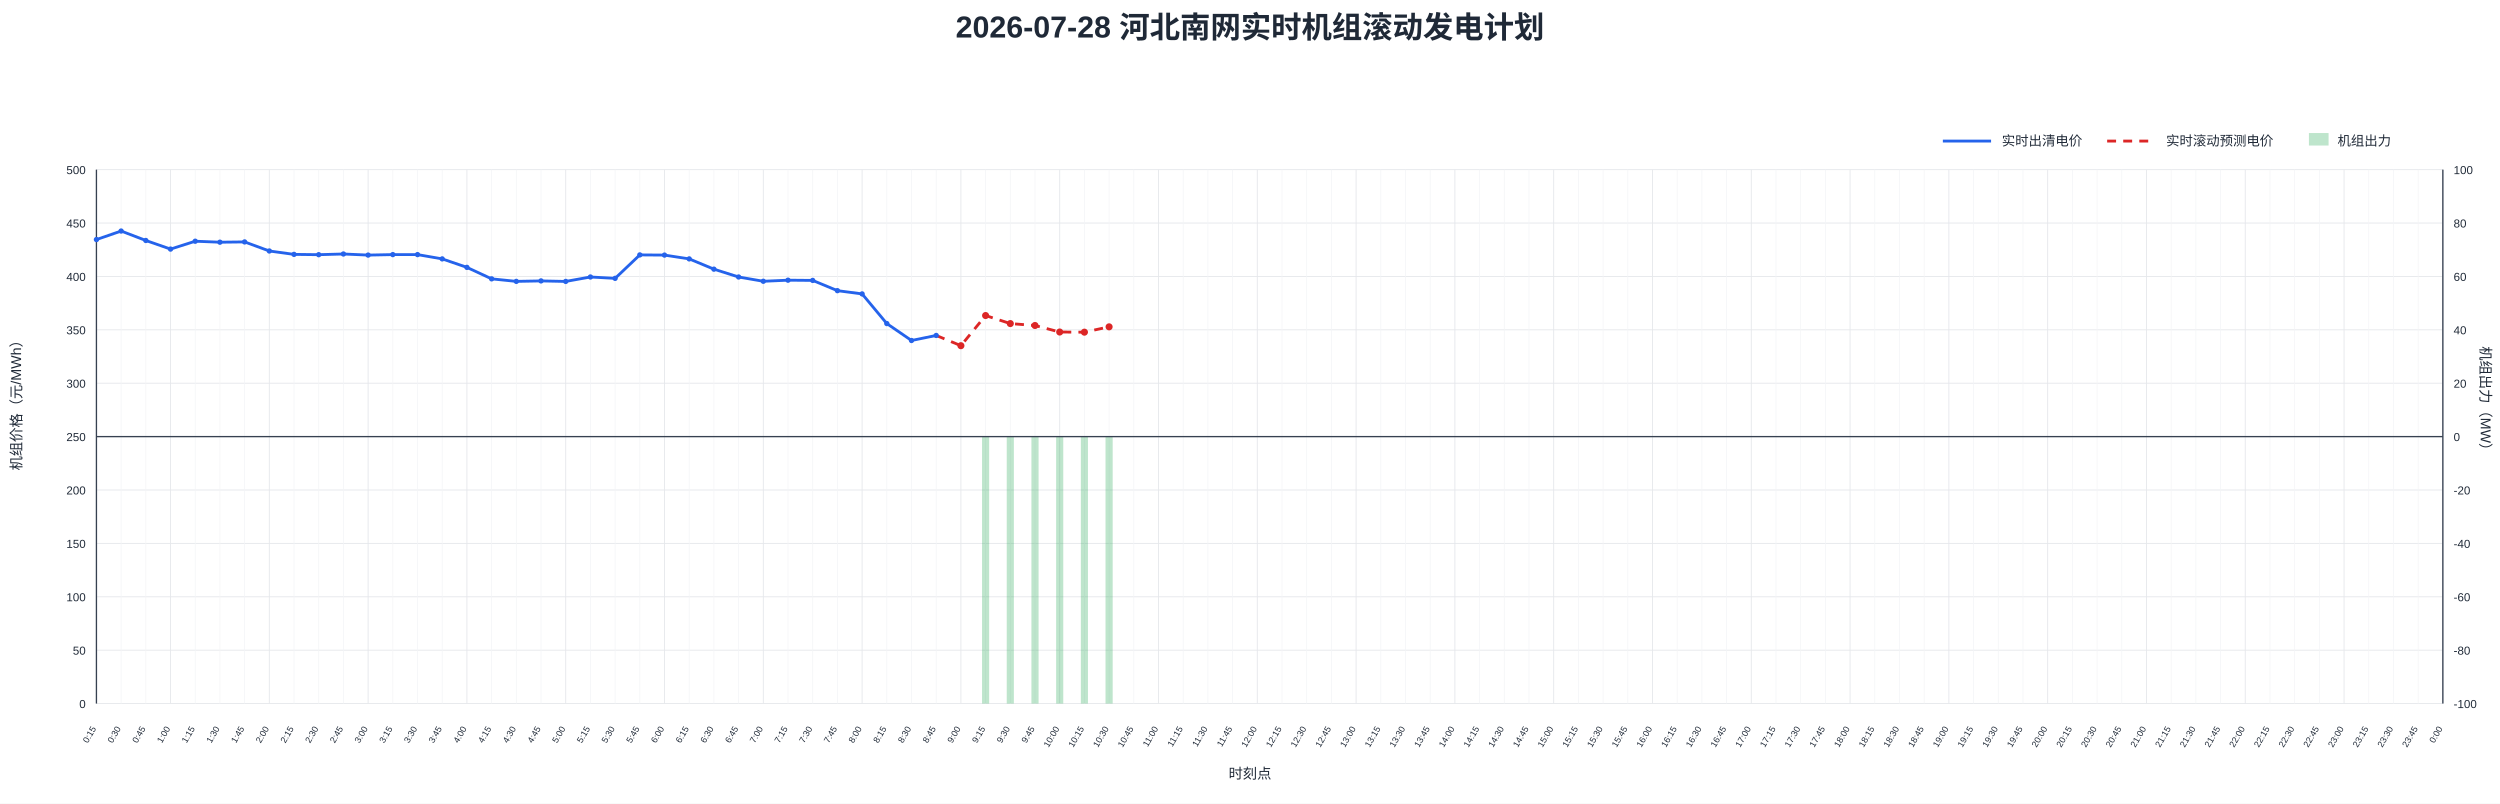
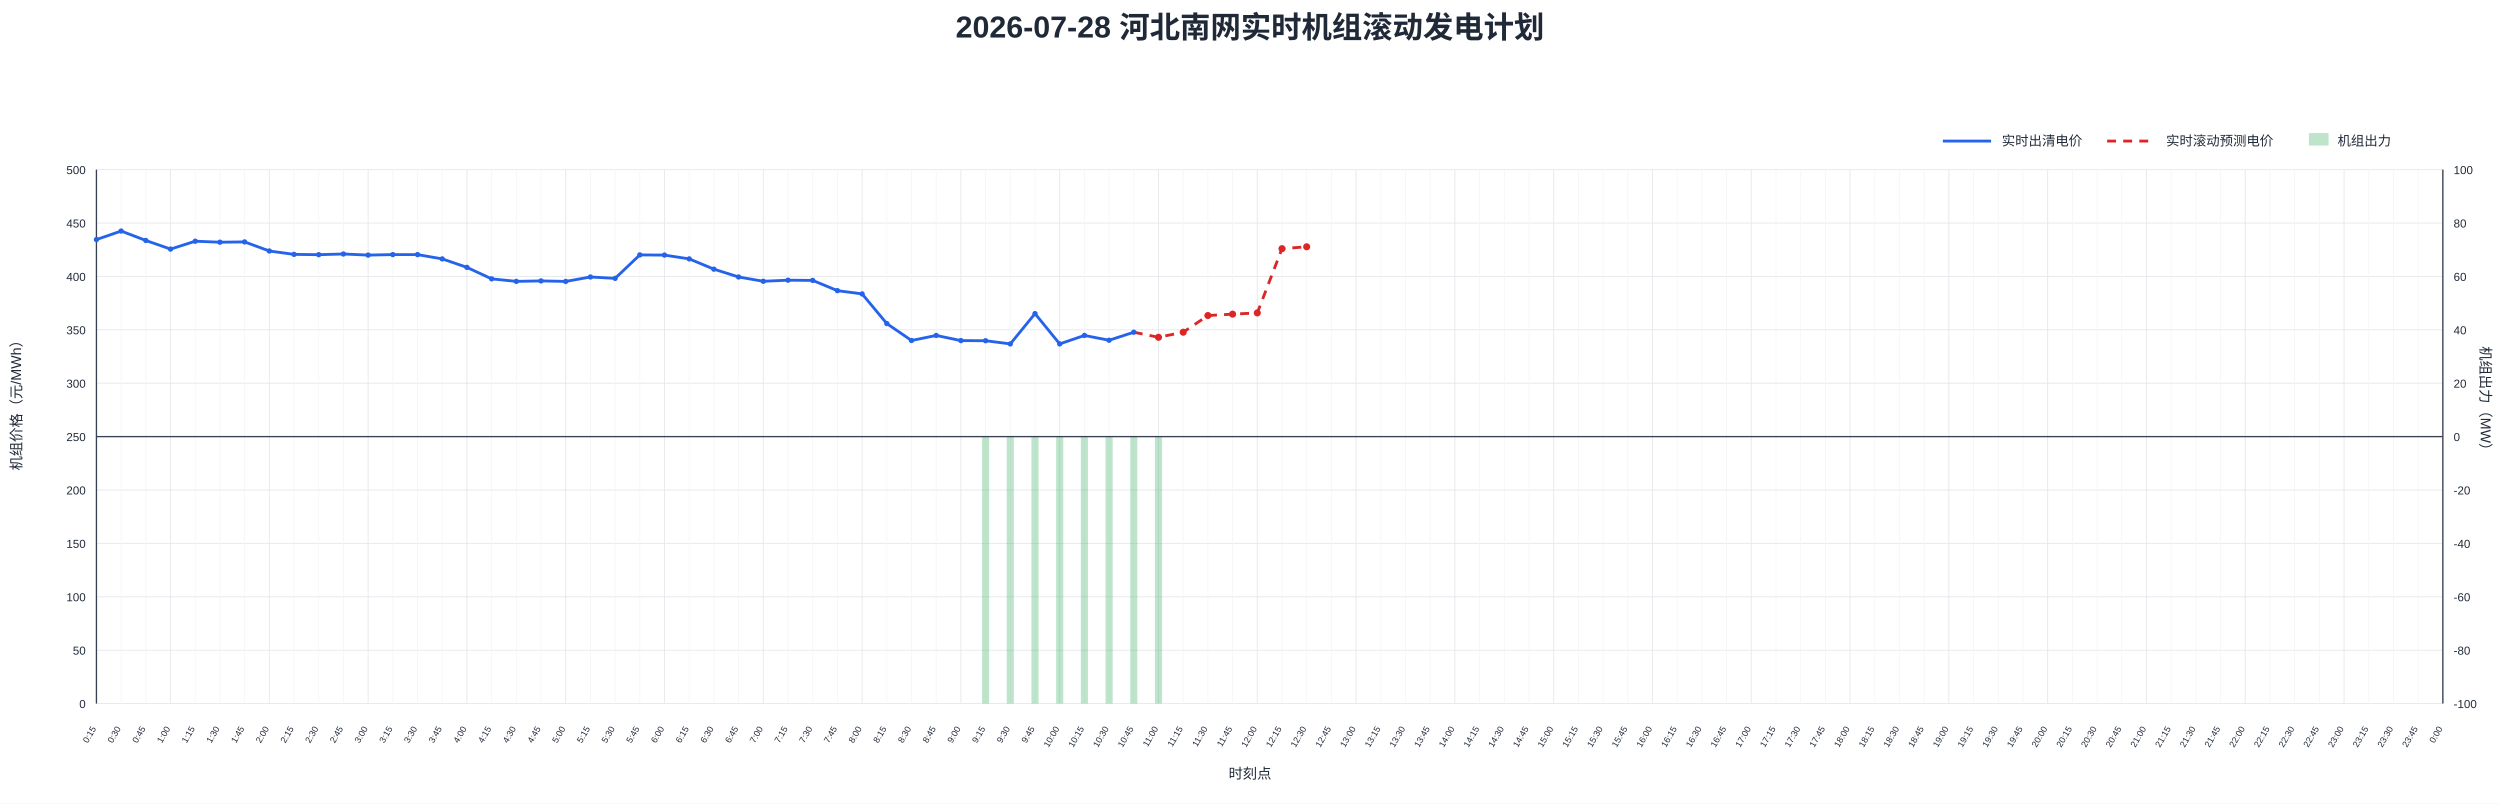
<svg xmlns="http://www.w3.org/2000/svg" width="2800" height="900" viewBox="0 0 2800 900" data-plot-left="108" data-plot-right="2736" data-plot-top="190" data-plot-bottom="788">
  <style>
text{font-family:'Microsoft YaHei','SimHei',Arial,sans-serif;fill:#1f2937}
.axis{stroke:#374151;stroke-width:1.5}
.grid{stroke:#e5e7eb;stroke-width:1}
.minor{stroke:#f3f4f6;stroke-width:0.8}
.actual{fill:none;stroke:#2563eb;stroke-width:3.2}
.forecast{fill:none;stroke:#dc2626;stroke-width:3.2;stroke-dasharray:10 8}
.bar{fill:#16a34a;fill-opacity:0.28}
.hover-zone{fill:#ffffff;fill-opacity:0;cursor:crosshair}
.hover-line{stroke:#111827;stroke-width:1.4;stroke-dasharray:6 5;opacity:0}
.tooltip{opacity:0;pointer-events:none}
.tooltip-bg{fill:#111827;fill-opacity:.72;stroke:#ffffff;stroke-width:1.2}
.tooltip text{fill:#ffffff;font-size:15px}
</style>
  <rect width="100%" height="100%" fill="#ffffff" />
  <text x="1400.0" y="42" text-anchor="middle" font-size="34" font-weight="700">2026-07-28 河北南网实时机组滚动发电计划</text>
  <text x="2748" y="793.00" text-anchor="start" font-size="13" fill="#166534">-100</text>
  <text x="2748" y="733.20" text-anchor="start" font-size="13" fill="#166534">-80</text>
  <text x="2748" y="673.40" text-anchor="start" font-size="13" fill="#166534">-60</text>
  <text x="2748" y="613.60" text-anchor="start" font-size="13" fill="#166534">-40</text>
  <text x="2748" y="553.80" text-anchor="start" font-size="13" fill="#166534">-20</text>
  <text x="2748" y="494.00" text-anchor="start" font-size="13" fill="#166534">0</text>
  <text x="2748" y="434.20" text-anchor="start" font-size="13" fill="#166534">20</text>
  <text x="2748" y="374.40" text-anchor="start" font-size="13" fill="#166534">40</text>
  <text x="2748" y="314.60" text-anchor="start" font-size="13" fill="#166534">60</text>
  <text x="2748" y="254.80" text-anchor="start" font-size="13" fill="#166534">80</text>
  <text x="2748" y="195.00" text-anchor="start" font-size="13" fill="#166534">100</text>
  <line class="grid" x1="108" y1="788.00" x2="2736" y2="788.00" />
  <text x="96" y="793.00" text-anchor="end" font-size="13">0</text>
  <line class="grid" x1="108" y1="728.20" x2="2736" y2="728.20" />
  <text x="96" y="733.20" text-anchor="end" font-size="13">50</text>
  <line class="grid" x1="108" y1="668.40" x2="2736" y2="668.40" />
  <text x="96" y="673.40" text-anchor="end" font-size="13">100</text>
  <line class="grid" x1="108" y1="608.60" x2="2736" y2="608.60" />
  <text x="96" y="613.60" text-anchor="end" font-size="13">150</text>
  <line class="grid" x1="108" y1="548.80" x2="2736" y2="548.80" />
  <text x="96" y="553.80" text-anchor="end" font-size="13">200</text>
  <line class="grid" x1="108" y1="489.00" x2="2736" y2="489.00" />
  <text x="96" y="494.00" text-anchor="end" font-size="13">250</text>
  <line class="grid" x1="108" y1="429.20" x2="2736" y2="429.20" />
  <text x="96" y="434.20" text-anchor="end" font-size="13">300</text>
  <line class="grid" x1="108" y1="369.40" x2="2736" y2="369.40" />
  <text x="96" y="374.40" text-anchor="end" font-size="13">350</text>
  <line class="grid" x1="108" y1="309.60" x2="2736" y2="309.60" />
  <text x="96" y="314.60" text-anchor="end" font-size="13">400</text>
  <line class="grid" x1="108" y1="249.80" x2="2736" y2="249.80" />
  <text x="96" y="254.80" text-anchor="end" font-size="13">450</text>
  <line class="grid" x1="108" y1="190.00" x2="2736" y2="190.00" />
  <text x="96" y="195.00" text-anchor="end" font-size="13">500</text>
  <line class="grid minor" x1="108.00" y1="190" x2="108.00" y2="788" />
  <text x="108.00" y="816" text-anchor="end" font-size="10" transform="rotate(-60 108.00 816)">0:15</text>
  <line class="grid minor" x1="135.66" y1="190" x2="135.66" y2="788" />
  <text x="135.66" y="816" text-anchor="end" font-size="10" transform="rotate(-60 135.66 816)">0:30</text>
  <line class="grid minor" x1="163.33" y1="190" x2="163.33" y2="788" />
  <text x="163.33" y="816" text-anchor="end" font-size="10" transform="rotate(-60 163.33 816)">0:45</text>
  <line class="grid" x1="190.99" y1="190" x2="190.99" y2="788" />
  <text x="190.99" y="816" text-anchor="end" font-size="10" transform="rotate(-60 190.99 816)">1:00</text>
  <line class="grid minor" x1="218.65" y1="190" x2="218.65" y2="788" />
  <text x="218.65" y="816" text-anchor="end" font-size="10" transform="rotate(-60 218.65 816)">1:15</text>
  <line class="grid minor" x1="246.32" y1="190" x2="246.32" y2="788" />
  <text x="246.32" y="816" text-anchor="end" font-size="10" transform="rotate(-60 246.32 816)">1:30</text>
  <line class="grid minor" x1="273.98" y1="190" x2="273.98" y2="788" />
  <text x="273.98" y="816" text-anchor="end" font-size="10" transform="rotate(-60 273.98 816)">1:45</text>
  <line class="grid" x1="301.64" y1="190" x2="301.64" y2="788" />
  <text x="301.64" y="816" text-anchor="end" font-size="10" transform="rotate(-60 301.64 816)">2:00</text>
  <line class="grid minor" x1="329.31" y1="190" x2="329.31" y2="788" />
  <text x="329.31" y="816" text-anchor="end" font-size="10" transform="rotate(-60 329.31 816)">2:15</text>
  <line class="grid minor" x1="356.97" y1="190" x2="356.97" y2="788" />
  <text x="356.97" y="816" text-anchor="end" font-size="10" transform="rotate(-60 356.97 816)">2:30</text>
  <line class="grid minor" x1="384.63" y1="190" x2="384.63" y2="788" />
  <text x="384.63" y="816" text-anchor="end" font-size="10" transform="rotate(-60 384.63 816)">2:45</text>
  <line class="grid" x1="412.29" y1="190" x2="412.29" y2="788" />
  <text x="412.29" y="816" text-anchor="end" font-size="10" transform="rotate(-60 412.29 816)">3:00</text>
  <line class="grid minor" x1="439.96" y1="190" x2="439.96" y2="788" />
  <text x="439.96" y="816" text-anchor="end" font-size="10" transform="rotate(-60 439.96 816)">3:15</text>
  <line class="grid minor" x1="467.62" y1="190" x2="467.62" y2="788" />
  <text x="467.62" y="816" text-anchor="end" font-size="10" transform="rotate(-60 467.62 816)">3:30</text>
  <line class="grid minor" x1="495.28" y1="190" x2="495.28" y2="788" />
  <text x="495.28" y="816" text-anchor="end" font-size="10" transform="rotate(-60 495.28 816)">3:45</text>
  <line class="grid" x1="522.95" y1="190" x2="522.95" y2="788" />
  <text x="522.95" y="816" text-anchor="end" font-size="10" transform="rotate(-60 522.95 816)">4:00</text>
  <line class="grid minor" x1="550.61" y1="190" x2="550.61" y2="788" />
  <text x="550.61" y="816" text-anchor="end" font-size="10" transform="rotate(-60 550.61 816)">4:15</text>
  <line class="grid minor" x1="578.27" y1="190" x2="578.27" y2="788" />
  <text x="578.27" y="816" text-anchor="end" font-size="10" transform="rotate(-60 578.27 816)">4:30</text>
  <line class="grid minor" x1="605.94" y1="190" x2="605.94" y2="788" />
  <text x="605.94" y="816" text-anchor="end" font-size="10" transform="rotate(-60 605.94 816)">4:45</text>
  <line class="grid" x1="633.60" y1="190" x2="633.60" y2="788" />
  <text x="633.60" y="816" text-anchor="end" font-size="10" transform="rotate(-60 633.60 816)">5:00</text>
  <line class="grid minor" x1="661.26" y1="190" x2="661.26" y2="788" />
  <text x="661.26" y="816" text-anchor="end" font-size="10" transform="rotate(-60 661.26 816)">5:15</text>
  <line class="grid minor" x1="688.93" y1="190" x2="688.93" y2="788" />
  <text x="688.93" y="816" text-anchor="end" font-size="10" transform="rotate(-60 688.93 816)">5:30</text>
  <line class="grid minor" x1="716.59" y1="190" x2="716.59" y2="788" />
  <text x="716.59" y="816" text-anchor="end" font-size="10" transform="rotate(-60 716.59 816)">5:45</text>
  <line class="grid" x1="744.25" y1="190" x2="744.25" y2="788" />
  <text x="744.25" y="816" text-anchor="end" font-size="10" transform="rotate(-60 744.25 816)">6:00</text>
  <line class="grid minor" x1="771.92" y1="190" x2="771.92" y2="788" />
  <text x="771.92" y="816" text-anchor="end" font-size="10" transform="rotate(-60 771.92 816)">6:15</text>
  <line class="grid minor" x1="799.58" y1="190" x2="799.58" y2="788" />
  <text x="799.58" y="816" text-anchor="end" font-size="10" transform="rotate(-60 799.58 816)">6:30</text>
  <line class="grid minor" x1="827.24" y1="190" x2="827.24" y2="788" />
  <text x="827.24" y="816" text-anchor="end" font-size="10" transform="rotate(-60 827.24 816)">6:45</text>
  <line class="grid" x1="854.91" y1="190" x2="854.91" y2="788" />
  <text x="854.91" y="816" text-anchor="end" font-size="10" transform="rotate(-60 854.91 816)">7:00</text>
  <line class="grid minor" x1="882.57" y1="190" x2="882.57" y2="788" />
  <text x="882.57" y="816" text-anchor="end" font-size="10" transform="rotate(-60 882.57 816)">7:15</text>
  <line class="grid minor" x1="910.23" y1="190" x2="910.23" y2="788" />
  <text x="910.23" y="816" text-anchor="end" font-size="10" transform="rotate(-60 910.23 816)">7:30</text>
  <line class="grid minor" x1="937.89" y1="190" x2="937.89" y2="788" />
  <text x="937.89" y="816" text-anchor="end" font-size="10" transform="rotate(-60 937.89 816)">7:45</text>
  <line class="grid" x1="965.56" y1="190" x2="965.56" y2="788" />
  <text x="965.56" y="816" text-anchor="end" font-size="10" transform="rotate(-60 965.56 816)">8:00</text>
  <line class="grid minor" x1="993.22" y1="190" x2="993.22" y2="788" />
  <text x="993.22" y="816" text-anchor="end" font-size="10" transform="rotate(-60 993.22 816)">8:15</text>
  <line class="grid minor" x1="1020.88" y1="190" x2="1020.88" y2="788" />
  <text x="1020.88" y="816" text-anchor="end" font-size="10" transform="rotate(-60 1020.88 816)">8:30</text>
  <line class="grid minor" x1="1048.55" y1="190" x2="1048.55" y2="788" />
  <text x="1048.55" y="816" text-anchor="end" font-size="10" transform="rotate(-60 1048.55 816)">8:45</text>
  <line class="grid" x1="1076.21" y1="190" x2="1076.21" y2="788" />
  <text x="1076.21" y="816" text-anchor="end" font-size="10" transform="rotate(-60 1076.21 816)">9:00</text>
  <line class="grid minor" x1="1103.87" y1="190" x2="1103.87" y2="788" />
  <text x="1103.87" y="816" text-anchor="end" font-size="10" transform="rotate(-60 1103.87 816)">9:15</text>
  <line class="grid minor" x1="1131.54" y1="190" x2="1131.54" y2="788" />
  <text x="1131.54" y="816" text-anchor="end" font-size="10" transform="rotate(-60 1131.54 816)">9:30</text>
  <line class="grid minor" x1="1159.20" y1="190" x2="1159.20" y2="788" />
  <text x="1159.20" y="816" text-anchor="end" font-size="10" transform="rotate(-60 1159.20 816)">9:45</text>
  <line class="grid" x1="1186.86" y1="190" x2="1186.86" y2="788" />
  <text x="1186.86" y="816" text-anchor="end" font-size="10" transform="rotate(-60 1186.86 816)">10:00</text>
  <line class="grid minor" x1="1214.53" y1="190" x2="1214.53" y2="788" />
  <text x="1214.53" y="816" text-anchor="end" font-size="10" transform="rotate(-60 1214.53 816)">10:15</text>
  <line class="grid minor" x1="1242.19" y1="190" x2="1242.19" y2="788" />
  <text x="1242.19" y="816" text-anchor="end" font-size="10" transform="rotate(-60 1242.19 816)">10:30</text>
  <line class="grid minor" x1="1269.85" y1="190" x2="1269.85" y2="788" />
  <text x="1269.85" y="816" text-anchor="end" font-size="10" transform="rotate(-60 1269.85 816)">10:45</text>
  <line class="grid" x1="1297.52" y1="190" x2="1297.52" y2="788" />
  <text x="1297.52" y="816" text-anchor="end" font-size="10" transform="rotate(-60 1297.52 816)">11:00</text>
  <line class="grid minor" x1="1325.18" y1="190" x2="1325.18" y2="788" />
  <text x="1325.18" y="816" text-anchor="end" font-size="10" transform="rotate(-60 1325.18 816)">11:15</text>
  <line class="grid minor" x1="1352.84" y1="190" x2="1352.84" y2="788" />
  <text x="1352.84" y="816" text-anchor="end" font-size="10" transform="rotate(-60 1352.84 816)">11:30</text>
  <line class="grid minor" x1="1380.51" y1="190" x2="1380.51" y2="788" />
  <text x="1380.51" y="816" text-anchor="end" font-size="10" transform="rotate(-60 1380.51 816)">11:45</text>
  <line class="grid" x1="1408.17" y1="190" x2="1408.17" y2="788" />
  <text x="1408.17" y="816" text-anchor="end" font-size="10" transform="rotate(-60 1408.17 816)">12:00</text>
  <line class="grid minor" x1="1435.83" y1="190" x2="1435.83" y2="788" />
  <text x="1435.83" y="816" text-anchor="end" font-size="10" transform="rotate(-60 1435.83 816)">12:15</text>
  <line class="grid minor" x1="1463.49" y1="190" x2="1463.49" y2="788" />
  <text x="1463.49" y="816" text-anchor="end" font-size="10" transform="rotate(-60 1463.49 816)">12:30</text>
  <line class="grid minor" x1="1491.16" y1="190" x2="1491.16" y2="788" />
  <text x="1491.16" y="816" text-anchor="end" font-size="10" transform="rotate(-60 1491.16 816)">12:45</text>
  <line class="grid" x1="1518.82" y1="190" x2="1518.82" y2="788" />
  <text x="1518.82" y="816" text-anchor="end" font-size="10" transform="rotate(-60 1518.82 816)">13:00</text>
  <line class="grid minor" x1="1546.48" y1="190" x2="1546.48" y2="788" />
  <text x="1546.48" y="816" text-anchor="end" font-size="10" transform="rotate(-60 1546.48 816)">13:15</text>
  <line class="grid minor" x1="1574.15" y1="190" x2="1574.15" y2="788" />
  <text x="1574.15" y="816" text-anchor="end" font-size="10" transform="rotate(-60 1574.15 816)">13:30</text>
  <line class="grid minor" x1="1601.81" y1="190" x2="1601.81" y2="788" />
  <text x="1601.81" y="816" text-anchor="end" font-size="10" transform="rotate(-60 1601.81 816)">13:45</text>
  <line class="grid" x1="1629.47" y1="190" x2="1629.47" y2="788" />
  <text x="1629.47" y="816" text-anchor="end" font-size="10" transform="rotate(-60 1629.47 816)">14:00</text>
  <line class="grid minor" x1="1657.14" y1="190" x2="1657.14" y2="788" />
  <text x="1657.14" y="816" text-anchor="end" font-size="10" transform="rotate(-60 1657.14 816)">14:15</text>
  <line class="grid minor" x1="1684.80" y1="190" x2="1684.80" y2="788" />
  <text x="1684.80" y="816" text-anchor="end" font-size="10" transform="rotate(-60 1684.80 816)">14:30</text>
  <line class="grid minor" x1="1712.46" y1="190" x2="1712.46" y2="788" />
  <text x="1712.46" y="816" text-anchor="end" font-size="10" transform="rotate(-60 1712.46 816)">14:45</text>
  <line class="grid" x1="1740.13" y1="190" x2="1740.13" y2="788" />
  <text x="1740.13" y="816" text-anchor="end" font-size="10" transform="rotate(-60 1740.13 816)">15:00</text>
  <line class="grid minor" x1="1767.79" y1="190" x2="1767.79" y2="788" />
  <text x="1767.79" y="816" text-anchor="end" font-size="10" transform="rotate(-60 1767.79 816)">15:15</text>
  <line class="grid minor" x1="1795.45" y1="190" x2="1795.45" y2="788" />
  <text x="1795.45" y="816" text-anchor="end" font-size="10" transform="rotate(-60 1795.45 816)">15:30</text>
  <line class="grid minor" x1="1823.12" y1="190" x2="1823.12" y2="788" />
  <text x="1823.12" y="816" text-anchor="end" font-size="10" transform="rotate(-60 1823.12 816)">15:45</text>
  <line class="grid" x1="1850.78" y1="190" x2="1850.78" y2="788" />
  <text x="1850.78" y="816" text-anchor="end" font-size="10" transform="rotate(-60 1850.78 816)">16:00</text>
  <line class="grid minor" x1="1878.44" y1="190" x2="1878.44" y2="788" />
  <text x="1878.44" y="816" text-anchor="end" font-size="10" transform="rotate(-60 1878.44 816)">16:15</text>
  <line class="grid minor" x1="1906.11" y1="190" x2="1906.11" y2="788" />
  <text x="1906.11" y="816" text-anchor="end" font-size="10" transform="rotate(-60 1906.11 816)">16:30</text>
  <line class="grid minor" x1="1933.77" y1="190" x2="1933.77" y2="788" />
  <text x="1933.77" y="816" text-anchor="end" font-size="10" transform="rotate(-60 1933.77 816)">16:45</text>
  <line class="grid" x1="1961.43" y1="190" x2="1961.43" y2="788" />
  <text x="1961.43" y="816" text-anchor="end" font-size="10" transform="rotate(-60 1961.43 816)">17:00</text>
  <line class="grid minor" x1="1989.09" y1="190" x2="1989.09" y2="788" />
  <text x="1989.09" y="816" text-anchor="end" font-size="10" transform="rotate(-60 1989.09 816)">17:15</text>
  <line class="grid minor" x1="2016.76" y1="190" x2="2016.76" y2="788" />
  <text x="2016.76" y="816" text-anchor="end" font-size="10" transform="rotate(-60 2016.76 816)">17:30</text>
  <line class="grid minor" x1="2044.42" y1="190" x2="2044.42" y2="788" />
  <text x="2044.42" y="816" text-anchor="end" font-size="10" transform="rotate(-60 2044.42 816)">17:45</text>
  <line class="grid" x1="2072.08" y1="190" x2="2072.08" y2="788" />
  <text x="2072.08" y="816" text-anchor="end" font-size="10" transform="rotate(-60 2072.08 816)">18:00</text>
  <line class="grid minor" x1="2099.75" y1="190" x2="2099.75" y2="788" />
  <text x="2099.75" y="816" text-anchor="end" font-size="10" transform="rotate(-60 2099.75 816)">18:15</text>
  <line class="grid minor" x1="2127.41" y1="190" x2="2127.41" y2="788" />
  <text x="2127.41" y="816" text-anchor="end" font-size="10" transform="rotate(-60 2127.41 816)">18:30</text>
  <line class="grid minor" x1="2155.07" y1="190" x2="2155.07" y2="788" />
  <text x="2155.07" y="816" text-anchor="end" font-size="10" transform="rotate(-60 2155.07 816)">18:45</text>
  <line class="grid" x1="2182.74" y1="190" x2="2182.74" y2="788" />
  <text x="2182.74" y="816" text-anchor="end" font-size="10" transform="rotate(-60 2182.74 816)">19:00</text>
  <line class="grid minor" x1="2210.40" y1="190" x2="2210.40" y2="788" />
  <text x="2210.40" y="816" text-anchor="end" font-size="10" transform="rotate(-60 2210.40 816)">19:15</text>
  <line class="grid minor" x1="2238.06" y1="190" x2="2238.06" y2="788" />
  <text x="2238.06" y="816" text-anchor="end" font-size="10" transform="rotate(-60 2238.06 816)">19:30</text>
  <line class="grid minor" x1="2265.73" y1="190" x2="2265.73" y2="788" />
  <text x="2265.73" y="816" text-anchor="end" font-size="10" transform="rotate(-60 2265.73 816)">19:45</text>
  <line class="grid" x1="2293.39" y1="190" x2="2293.39" y2="788" />
  <text x="2293.39" y="816" text-anchor="end" font-size="10" transform="rotate(-60 2293.39 816)">20:00</text>
  <line class="grid minor" x1="2321.05" y1="190" x2="2321.05" y2="788" />
  <text x="2321.05" y="816" text-anchor="end" font-size="10" transform="rotate(-60 2321.05 816)">20:15</text>
  <line class="grid minor" x1="2348.72" y1="190" x2="2348.72" y2="788" />
  <text x="2348.72" y="816" text-anchor="end" font-size="10" transform="rotate(-60 2348.72 816)">20:30</text>
  <line class="grid minor" x1="2376.38" y1="190" x2="2376.38" y2="788" />
  <text x="2376.38" y="816" text-anchor="end" font-size="10" transform="rotate(-60 2376.38 816)">20:45</text>
  <line class="grid" x1="2404.04" y1="190" x2="2404.04" y2="788" />
  <text x="2404.04" y="816" text-anchor="end" font-size="10" transform="rotate(-60 2404.04 816)">21:00</text>
  <line class="grid minor" x1="2431.71" y1="190" x2="2431.71" y2="788" />
  <text x="2431.71" y="816" text-anchor="end" font-size="10" transform="rotate(-60 2431.71 816)">21:15</text>
  <line class="grid minor" x1="2459.37" y1="190" x2="2459.37" y2="788" />
  <text x="2459.37" y="816" text-anchor="end" font-size="10" transform="rotate(-60 2459.37 816)">21:30</text>
  <line class="grid minor" x1="2487.03" y1="190" x2="2487.03" y2="788" />
  <text x="2487.03" y="816" text-anchor="end" font-size="10" transform="rotate(-60 2487.03 816)">21:45</text>
  <line class="grid" x1="2514.69" y1="190" x2="2514.69" y2="788" />
  <text x="2514.69" y="816" text-anchor="end" font-size="10" transform="rotate(-60 2514.69 816)">22:00</text>
  <line class="grid minor" x1="2542.36" y1="190" x2="2542.36" y2="788" />
  <text x="2542.36" y="816" text-anchor="end" font-size="10" transform="rotate(-60 2542.36 816)">22:15</text>
  <line class="grid minor" x1="2570.02" y1="190" x2="2570.02" y2="788" />
  <text x="2570.02" y="816" text-anchor="end" font-size="10" transform="rotate(-60 2570.02 816)">22:30</text>
  <line class="grid minor" x1="2597.68" y1="190" x2="2597.68" y2="788" />
  <text x="2597.68" y="816" text-anchor="end" font-size="10" transform="rotate(-60 2597.68 816)">22:45</text>
  <line class="grid" x1="2625.35" y1="190" x2="2625.35" y2="788" />
  <text x="2625.35" y="816" text-anchor="end" font-size="10" transform="rotate(-60 2625.35 816)">23:00</text>
  <line class="grid minor" x1="2653.01" y1="190" x2="2653.01" y2="788" />
  <text x="2653.01" y="816" text-anchor="end" font-size="10" transform="rotate(-60 2653.01 816)">23:15</text>
  <line class="grid minor" x1="2680.67" y1="190" x2="2680.67" y2="788" />
  <text x="2680.67" y="816" text-anchor="end" font-size="10" transform="rotate(-60 2680.67 816)">23:30</text>
  <line class="grid minor" x1="2708.34" y1="190" x2="2708.34" y2="788" />
  <text x="2708.34" y="816" text-anchor="end" font-size="10" transform="rotate(-60 2708.34 816)">23:45</text>
  <line class="grid" x1="2736.00" y1="190" x2="2736.00" y2="788" />
  <text x="2736.00" y="816" text-anchor="end" font-size="10" transform="rotate(-60 2736.00 816)">0:00</text>
  <rect class="bar" x="104.00" y="489.00" width="8" height="0.00" />
  <rect class="bar" x="131.66" y="489.00" width="8" height="0.00" />
  <rect class="bar" x="159.33" y="489.00" width="8" height="0.00" />
  <rect class="bar" x="186.99" y="489.00" width="8" height="0.00" />
  <rect class="bar" x="214.65" y="489.00" width="8" height="0.00" />
  <rect class="bar" x="242.32" y="489.00" width="8" height="0.00" />
  <rect class="bar" x="269.98" y="489.00" width="8" height="0.00" />
  <rect class="bar" x="297.64" y="489.00" width="8" height="0.00" />
  <rect class="bar" x="325.31" y="489.00" width="8" height="0.00" />
  <rect class="bar" x="352.97" y="489.00" width="8" height="0.00" />
  <rect class="bar" x="380.63" y="489.00" width="8" height="0.00" />
  <rect class="bar" x="408.29" y="489.00" width="8" height="0.00" />
  <rect class="bar" x="435.96" y="489.00" width="8" height="0.00" />
  <rect class="bar" x="463.62" y="489.00" width="8" height="0.00" />
  <rect class="bar" x="491.28" y="489.00" width="8" height="0.00" />
  <rect class="bar" x="518.95" y="489.00" width="8" height="0.00" />
  <rect class="bar" x="546.61" y="489.00" width="8" height="0.00" />
  <rect class="bar" x="574.27" y="489.00" width="8" height="0.00" />
  <rect class="bar" x="601.94" y="489.00" width="8" height="0.00" />
  <rect class="bar" x="629.60" y="489.00" width="8" height="0.00" />
  <rect class="bar" x="657.26" y="489.00" width="8" height="0.00" />
  <rect class="bar" x="684.93" y="489.00" width="8" height="0.00" />
  <rect class="bar" x="712.59" y="489.00" width="8" height="0.00" />
  <rect class="bar" x="740.25" y="489.00" width="8" height="0.00" />
  <rect class="bar" x="767.92" y="489.00" width="8" height="0.00" />
  <rect class="bar" x="795.58" y="489.00" width="8" height="0.00" />
  <rect class="bar" x="823.24" y="489.00" width="8" height="0.00" />
  <rect class="bar" x="850.91" y="489.00" width="8" height="0.00" />
  <rect class="bar" x="878.57" y="489.00" width="8" height="0.00" />
  <rect class="bar" x="906.23" y="489.00" width="8" height="0.00" />
  <rect class="bar" x="933.89" y="489.00" width="8" height="0.00" />
  <rect class="bar" x="961.56" y="489.00" width="8" height="0.00" />
  <rect class="bar" x="989.22" y="489.00" width="8" height="0.00" />
  <rect class="bar" x="1016.88" y="489.00" width="8" height="0.00" />
  <rect class="bar" x="1044.55" y="489.00" width="8" height="0.00" />
  <rect class="bar" x="1072.21" y="489.00" width="8" height="0.00" />
  <rect class="bar" x="1099.87" y="489.00" width="8" height="299.00" />
  <rect class="bar" x="1127.54" y="489.00" width="8" height="299.00" />
  <rect class="bar" x="1155.20" y="489.00" width="8" height="299.00" />
  <rect class="bar" x="1182.86" y="489.00" width="8" height="299.00" />
  <rect class="bar" x="1210.53" y="489.00" width="8" height="299.00" />
  <rect class="bar" x="1238.19" y="489.00" width="8" height="299.00" />
+   <rect class="bar" x="1265.85" y="489.00" width="8" height="299.00" />
+   <rect class="bar" x="1293.52" y="489.00" width="8" height="299.00" />
+   <rect class="bar" x="1321.18" y="489.00" width="8" height="0.00" />
+   <rect class="bar" x="1348.84" y="489.00" width="8" height="0.00" />
+   <rect class="bar" x="1376.51" y="489.00" width="8" height="0.00" />
+   <rect class="bar" x="1404.17" y="489.00" width="8" height="0.00" />
+   <rect class="bar" x="1431.83" y="489.00" width="8" height="0.00" />
+   <rect class="bar" x="1459.49" y="489.00" width="8" height="0.00" />
  <line class="axis" x1="108" y1="489.00" x2="2736" y2="489.00" />
  <line class="axis" x1="108" y1="190" x2="108" y2="788" />
  <line class="axis" x1="2736" y1="190" x2="2736" y2="788" />
  <text x="1400.0" y="872" text-anchor="middle" font-size="16">时刻点</text>
  <text x="24" y="450.0" text-anchor="middle" font-size="16" transform="rotate(-90 24 450.0)">机组价格（元/MWh）</text>
  <text x="2778" y="450.0" text-anchor="middle" font-size="16" fill="#166534" transform="rotate(90 2778 450.0)">机组出力（MW）</text>
-   <polyline class="actual" points="108.00,268.31 135.66,258.76 163.33,269.34 190.99,278.98 218.65,270.17 246.32,271.27 273.98,270.95 301.64,281.11 329.31,284.91 356.97,285.25 384.63,284.47 412.29,285.70 439.96,285.15 467.62,285.15 495.28,289.96 522.95,299.46 550.61,312.31 578.27,315.15 605.94,314.62 633.60,315.20 661.26,310.23 688.93,311.76 716.59,285.49 744.25,285.70 771.92,289.96 799.58,301.47 827.24,310.23 854.91,315.02 882.57,313.81 910.23,314.06 937.89,325.54 965.56,329.17 993.22,362.40 1020.88,381.36 1048.55,375.70" />
-   <polyline class="forecast" points="1048.55,375.70 1076.21,387.17 1103.87,353.40 1131.54,362.40 1159.20,364.56 1186.86,371.86 1214.53,372.03 1242.19,366.06" />
+   <polyline class="actual" points="108.00,268.31 135.66,258.76 163.33,269.34 190.99,278.98 218.65,270.17 246.32,271.27 273.98,270.95 301.64,281.11 329.31,284.91 356.97,285.25 384.63,284.47 412.29,285.70 439.96,285.15 467.62,285.15 495.28,289.96 522.95,299.46 550.61,312.31 578.27,315.15 605.94,314.62 633.60,315.20 661.26,310.23 688.93,311.76 716.59,285.49 744.25,285.70 771.92,289.96 799.58,301.47 827.24,310.23 854.91,315.02 882.57,313.81 910.23,314.06 937.89,325.54 965.56,329.17 993.22,362.40 1020.88,381.36 1048.55,375.70 1076.21,381.47 1103.87,381.61 1131.54,385.19 1159.20,351.26 1186.86,385.19 1214.53,375.70 1242.19,381.08 1269.85,372.08" />
+   <polyline class="forecast" points="1269.85,372.08 1297.52,377.77 1325.18,372.08 1352.84,353.40 1380.51,351.85 1408.17,350.47 1435.83,278.49 1463.49,276.39" />
  <circle cx="108.00" cy="268.31" r="3" fill="#2563eb" />
  <circle cx="135.66" cy="258.76" r="3" fill="#2563eb" />
  <circle cx="163.33" cy="269.34" r="3" fill="#2563eb" />
  <circle cx="190.99" cy="278.98" r="3" fill="#2563eb" />
  <circle cx="218.65" cy="270.17" r="3" fill="#2563eb" />
  <circle cx="246.32" cy="271.27" r="3" fill="#2563eb" />
  <circle cx="273.98" cy="270.95" r="3" fill="#2563eb" />
  <circle cx="301.64" cy="281.11" r="3" fill="#2563eb" />
  <circle cx="329.31" cy="284.91" r="3" fill="#2563eb" />
  <circle cx="356.97" cy="285.25" r="3" fill="#2563eb" />
  <circle cx="384.63" cy="284.47" r="3" fill="#2563eb" />
  <circle cx="412.29" cy="285.70" r="3" fill="#2563eb" />
  <circle cx="439.96" cy="285.15" r="3" fill="#2563eb" />
  <circle cx="467.62" cy="285.15" r="3" fill="#2563eb" />
  <circle cx="495.28" cy="289.96" r="3" fill="#2563eb" />
  <circle cx="522.95" cy="299.46" r="3" fill="#2563eb" />
  <circle cx="550.61" cy="312.31" r="3" fill="#2563eb" />
  <circle cx="578.27" cy="315.15" r="3" fill="#2563eb" />
  <circle cx="605.94" cy="314.62" r="3" fill="#2563eb" />
  <circle cx="633.60" cy="315.20" r="3" fill="#2563eb" />
  <circle cx="661.26" cy="310.23" r="3" fill="#2563eb" />
  <circle cx="688.93" cy="311.76" r="3" fill="#2563eb" />
  <circle cx="716.59" cy="285.49" r="3" fill="#2563eb" />
  <circle cx="744.25" cy="285.70" r="3" fill="#2563eb" />
  <circle cx="771.92" cy="289.96" r="3" fill="#2563eb" />
  <circle cx="799.58" cy="301.47" r="3" fill="#2563eb" />
  <circle cx="827.24" cy="310.23" r="3" fill="#2563eb" />
  <circle cx="854.91" cy="315.02" r="3" fill="#2563eb" />
  <circle cx="882.57" cy="313.81" r="3" fill="#2563eb" />
  <circle cx="910.23" cy="314.06" r="3" fill="#2563eb" />
  <circle cx="937.89" cy="325.54" r="3" fill="#2563eb" />
  <circle cx="965.56" cy="329.17" r="3" fill="#2563eb" />
  <circle cx="993.22" cy="362.40" r="3" fill="#2563eb" />
  <circle cx="1020.88" cy="381.36" r="3" fill="#2563eb" />
  <circle cx="1048.55" cy="375.70" r="3" fill="#2563eb" />
-   <circle cx="1076.21" cy="387.17" r="4" fill="#dc2626" />
-   <circle cx="1103.87" cy="353.40" r="4" fill="#dc2626" />
-   <circle cx="1131.54" cy="362.40" r="4" fill="#dc2626" />
-   <circle cx="1159.20" cy="364.56" r="4" fill="#dc2626" />
-   <circle cx="1186.86" cy="371.86" r="4" fill="#dc2626" />
-   <circle cx="1214.53" cy="372.03" r="4" fill="#dc2626" />
-   <circle cx="1242.19" cy="366.06" r="4" fill="#dc2626" />
+   <circle cx="1076.21" cy="381.47" r="3" fill="#2563eb" />
+   <circle cx="1103.87" cy="381.61" r="3" fill="#2563eb" />
+   <circle cx="1131.54" cy="385.19" r="3" fill="#2563eb" />
+   <circle cx="1159.20" cy="351.26" r="3" fill="#2563eb" />
+   <circle cx="1186.86" cy="385.19" r="3" fill="#2563eb" />
+   <circle cx="1214.53" cy="375.70" r="3" fill="#2563eb" />
+   <circle cx="1242.19" cy="381.08" r="3" fill="#2563eb" />
+   <circle cx="1269.85" cy="372.08" r="3" fill="#2563eb" />
+   <circle cx="1297.52" cy="377.77" r="4" fill="#dc2626" />
+   <circle cx="1325.18" cy="372.08" r="4" fill="#dc2626" />
+   <circle cx="1352.84" cy="353.40" r="4" fill="#dc2626" />
+   <circle cx="1380.51" cy="351.85" r="4" fill="#dc2626" />
+   <circle cx="1408.17" cy="350.47" r="4" fill="#dc2626" />
+   <circle cx="1435.83" cy="278.49" r="4" fill="#dc2626" />
+   <circle cx="1463.49" cy="276.39" r="4" fill="#dc2626" />
  <line x1="2176" y1="158" x2="2230" y2="158" class="actual" />
  <text x="2242" y="163" font-size="15">实时出清电价</text>
  <line x1="2360" y1="158" x2="2414" y2="158" class="forecast" />
  <text x="2426" y="163" font-size="15">实时滚动预测电价</text>
  <rect class="bar" x="2586" y="149" width="22" height="14" />
  <text x="2618" y="163" font-size="15">机组出力</text>
  <line id="hover-line" class="hover-line" x1="108" y1="190" x2="108" y2="788" />
  <g id="tooltip" class="tooltip">
    <rect class="tooltip-bg" x="0" y="0" width="220" height="122" rx="8" />
    <text id="tip-time" x="14" y="30" />
    <text id="tip-output" x="14" y="57" />
    <text id="tip-price" x="14" y="84" />
    <text id="tip-forecast" x="14" y="111" />
  </g>
  <rect class="hover-zone" x="108.00" y="190" width="13.83" height="598" data-x="108.00" data-time="0:15" data-output="0 MW" data-actual-price="434.52 元/MWh" data-forecast-price="--" data-curve-y="268.31" />
  <rect class="hover-zone" x="121.83" y="190" width="27.66" height="598" data-x="135.66" data-time="0:30" data-output="0 MW" data-actual-price="442.51 元/MWh" data-forecast-price="--" data-curve-y="258.76" />
  <rect class="hover-zone" x="149.49" y="190" width="27.66" height="598" data-x="163.33" data-time="0:45" data-output="0 MW" data-actual-price="433.66 元/MWh" data-forecast-price="--" data-curve-y="269.34" />
  <rect class="hover-zone" x="177.16" y="190" width="27.66" height="598" data-x="190.99" data-time="1:00" data-output="0 MW" data-actual-price="425.60 元/MWh" data-forecast-price="--" data-curve-y="278.98" />
  <rect class="hover-zone" x="204.82" y="190" width="27.66" height="598" data-x="218.65" data-time="1:15" data-output="0 MW" data-actual-price="432.97 元/MWh" data-forecast-price="--" data-curve-y="270.17" />
  <rect class="hover-zone" x="232.48" y="190" width="27.66" height="598" data-x="246.32" data-time="1:30" data-output="0 MW" data-actual-price="432.05 元/MWh" data-forecast-price="--" data-curve-y="271.27" />
  <rect class="hover-zone" x="260.15" y="190" width="27.66" height="598" data-x="273.98" data-time="1:45" data-output="0 MW" data-actual-price="432.32 元/MWh" data-forecast-price="--" data-curve-y="270.95" />
  <rect class="hover-zone" x="287.81" y="190" width="27.66" height="598" data-x="301.64" data-time="2:00" data-output="0 MW" data-actual-price="423.82 元/MWh" data-forecast-price="--" data-curve-y="281.11" />
  <rect class="hover-zone" x="315.47" y="190" width="27.66" height="598" data-x="329.31" data-time="2:15" data-output="0 MW" data-actual-price="420.64 元/MWh" data-forecast-price="--" data-curve-y="284.91" />
  <rect class="hover-zone" x="343.14" y="190" width="27.66" height="598" data-x="356.97" data-time="2:30" data-output="0 MW" data-actual-price="420.36 元/MWh" data-forecast-price="--" data-curve-y="285.25" />
  <rect class="hover-zone" x="370.80" y="190" width="27.66" height="598" data-x="384.63" data-time="2:45" data-output="0 MW" data-actual-price="421.01 元/MWh" data-forecast-price="--" data-curve-y="284.47" />
  <rect class="hover-zone" x="398.46" y="190" width="27.66" height="598" data-x="412.29" data-time="3:00" data-output="0 MW" data-actual-price="419.98 元/MWh" data-forecast-price="--" data-curve-y="285.70" />
  <rect class="hover-zone" x="426.13" y="190" width="27.66" height="598" data-x="439.96" data-time="3:15" data-output="0 MW" data-actual-price="420.44 元/MWh" data-forecast-price="--" data-curve-y="285.15" />
  <rect class="hover-zone" x="453.79" y="190" width="27.66" height="598" data-x="467.62" data-time="3:30" data-output="0 MW" data-actual-price="420.44 元/MWh" data-forecast-price="--" data-curve-y="285.15" />
  <rect class="hover-zone" x="481.45" y="190" width="27.66" height="598" data-x="495.28" data-time="3:45" data-output="0 MW" data-actual-price="416.42 元/MWh" data-forecast-price="--" data-curve-y="289.96" />
  <rect class="hover-zone" x="509.12" y="190" width="27.66" height="598" data-x="522.95" data-time="4:00" data-output="0 MW" data-actual-price="408.48 元/MWh" data-forecast-price="--" data-curve-y="299.46" />
  <rect class="hover-zone" x="536.78" y="190" width="27.66" height="598" data-x="550.61" data-time="4:15" data-output="0 MW" data-actual-price="397.73 元/MWh" data-forecast-price="--" data-curve-y="312.31" />
  <rect class="hover-zone" x="564.44" y="190" width="27.66" height="598" data-x="578.27" data-time="4:30" data-output="0 MW" data-actual-price="395.36 元/MWh" data-forecast-price="--" data-curve-y="315.15" />
  <rect class="hover-zone" x="592.11" y="190" width="27.66" height="598" data-x="605.94" data-time="4:45" data-output="0 MW" data-actual-price="395.80 元/MWh" data-forecast-price="--" data-curve-y="314.62" />
  <rect class="hover-zone" x="619.77" y="190" width="27.66" height="598" data-x="633.60" data-time="5:00" data-output="0 MW" data-actual-price="395.32 元/MWh" data-forecast-price="--" data-curve-y="315.20" />
  <rect class="hover-zone" x="647.43" y="190" width="27.66" height="598" data-x="661.26" data-time="5:15" data-output="0 MW" data-actual-price="399.47 元/MWh" data-forecast-price="--" data-curve-y="310.23" />
  <rect class="hover-zone" x="675.09" y="190" width="27.66" height="598" data-x="688.93" data-time="5:30" data-output="0 MW" data-actual-price="398.19 元/MWh" data-forecast-price="--" data-curve-y="311.76" />
  <rect class="hover-zone" x="702.76" y="190" width="27.66" height="598" data-x="716.59" data-time="5:45" data-output="0 MW" data-actual-price="420.16 元/MWh" data-forecast-price="--" data-curve-y="285.49" />
  <rect class="hover-zone" x="730.42" y="190" width="27.66" height="598" data-x="744.25" data-time="6:00" data-output="0 MW" data-actual-price="419.98 元/MWh" data-forecast-price="--" data-curve-y="285.70" />
  <rect class="hover-zone" x="758.08" y="190" width="27.66" height="598" data-x="771.92" data-time="6:15" data-output="0 MW" data-actual-price="416.42 元/MWh" data-forecast-price="--" data-curve-y="289.96" />
  <rect class="hover-zone" x="785.75" y="190" width="27.66" height="598" data-x="799.58" data-time="6:30" data-output="0 MW" data-actual-price="406.80 元/MWh" data-forecast-price="--" data-curve-y="301.47" />
  <rect class="hover-zone" x="813.41" y="190" width="27.66" height="598" data-x="827.24" data-time="6:45" data-output="0 MW" data-actual-price="399.47 元/MWh" data-forecast-price="--" data-curve-y="310.23" />
  <rect class="hover-zone" x="841.07" y="190" width="27.66" height="598" data-x="854.91" data-time="7:00" data-output="0 MW" data-actual-price="395.47 元/MWh" data-forecast-price="--" data-curve-y="315.02" />
  <rect class="hover-zone" x="868.74" y="190" width="27.66" height="598" data-x="882.57" data-time="7:15" data-output="0 MW" data-actual-price="396.48 元/MWh" data-forecast-price="--" data-curve-y="313.81" />
  <rect class="hover-zone" x="896.40" y="190" width="27.66" height="598" data-x="910.23" data-time="7:30" data-output="0 MW" data-actual-price="396.27 元/MWh" data-forecast-price="--" data-curve-y="314.06" />
  <rect class="hover-zone" x="924.06" y="190" width="27.66" height="598" data-x="937.89" data-time="7:45" data-output="0 MW" data-actual-price="386.67 元/MWh" data-forecast-price="--" data-curve-y="325.54" />
  <rect class="hover-zone" x="951.73" y="190" width="27.66" height="598" data-x="965.56" data-time="8:00" data-output="0 MW" data-actual-price="383.64 元/MWh" data-forecast-price="--" data-curve-y="329.17" />
  <rect class="hover-zone" x="979.39" y="190" width="27.66" height="598" data-x="993.22" data-time="8:15" data-output="0 MW" data-actual-price="355.85 元/MWh" data-forecast-price="--" data-curve-y="362.40" />
  <rect class="hover-zone" x="1007.05" y="190" width="27.66" height="598" data-x="1020.88" data-time="8:30" data-output="0 MW" data-actual-price="340.00 元/MWh" data-forecast-price="--" data-curve-y="381.36" />
  <rect class="hover-zone" x="1034.72" y="190" width="27.66" height="598" data-x="1048.55" data-time="8:45" data-output="0 MW" data-actual-price="344.73 元/MWh" data-forecast-price="--" data-curve-y="375.70" />
-   <rect class="hover-zone" x="1062.38" y="190" width="27.66" height="598" data-x="1076.21" data-time="9:00" data-output="0 MW" data-actual-price="--" data-forecast-price="335.14 元/MWh" data-curve-y="387.17" />
-   <rect class="hover-zone" x="1090.04" y="190" width="27.66" height="598" data-x="1103.87" data-time="9:15" data-output="-100 MW" data-actual-price="--" data-forecast-price="363.38 元/MWh" data-curve-y="353.40" />
-   <rect class="hover-zone" x="1117.71" y="190" width="27.66" height="598" data-x="1131.54" data-time="9:30" data-output="-100 MW" data-actual-price="--" data-forecast-price="355.85 元/MWh" data-curve-y="362.40" />
-   <rect class="hover-zone" x="1145.37" y="190" width="27.66" height="598" data-x="1159.20" data-time="9:45" data-output="-100 MW" data-actual-price="--" data-forecast-price="354.05 元/MWh" data-curve-y="364.56" />
-   <rect class="hover-zone" x="1173.03" y="190" width="27.66" height="598" data-x="1186.86" data-time="10:00" data-output="-100 MW" data-actual-price="--" data-forecast-price="347.94 元/MWh" data-curve-y="371.86" />
-   <rect class="hover-zone" x="1200.69" y="190" width="27.66" height="598" data-x="1214.53" data-time="10:15" data-output="-100 MW" data-actual-price="--" data-forecast-price="347.80 元/MWh" data-curve-y="372.03" />
-   <rect class="hover-zone" x="1228.36" y="190" width="27.66" height="598" data-x="1242.19" data-time="10:30" data-output="-100 MW" data-actual-price="--" data-forecast-price="352.79 元/MWh" data-curve-y="366.06" />
-   <rect class="hover-zone" x="1256.02" y="190" width="27.66" height="598" data-x="1269.85" data-time="10:45" data-output="--" data-actual-price="--" data-forecast-price="--" data-curve-y="" />
-   <rect class="hover-zone" x="1283.68" y="190" width="27.66" height="598" data-x="1297.52" data-time="11:00" data-output="--" data-actual-price="--" data-forecast-price="--" data-curve-y="" />
-   <rect class="hover-zone" x="1311.35" y="190" width="27.66" height="598" data-x="1325.18" data-time="11:15" data-output="--" data-actual-price="--" data-forecast-price="--" data-curve-y="" />
-   <rect class="hover-zone" x="1339.01" y="190" width="27.66" height="598" data-x="1352.84" data-time="11:30" data-output="--" data-actual-price="--" data-forecast-price="--" data-curve-y="" />
-   <rect class="hover-zone" x="1366.67" y="190" width="27.66" height="598" data-x="1380.51" data-time="11:45" data-output="--" data-actual-price="--" data-forecast-price="--" data-curve-y="" />
-   <rect class="hover-zone" x="1394.34" y="190" width="27.66" height="598" data-x="1408.17" data-time="12:00" data-output="--" data-actual-price="--" data-forecast-price="--" data-curve-y="" />
-   <rect class="hover-zone" x="1422.00" y="190" width="27.66" height="598" data-x="1435.83" data-time="12:15" data-output="--" data-actual-price="--" data-forecast-price="--" data-curve-y="" />
-   <rect class="hover-zone" x="1449.66" y="190" width="27.66" height="598" data-x="1463.49" data-time="12:30" data-output="--" data-actual-price="--" data-forecast-price="--" data-curve-y="" />
+   <rect class="hover-zone" x="1062.38" y="190" width="27.66" height="598" data-x="1076.21" data-time="9:00" data-output="0 MW" data-actual-price="339.91 元/MWh" data-forecast-price="--" data-curve-y="381.47" />
+   <rect class="hover-zone" x="1090.04" y="190" width="27.66" height="598" data-x="1103.87" data-time="9:15" data-output="-100 MW" data-actual-price="339.79 元/MWh" data-forecast-price="--" data-curve-y="381.61" />
+   <rect class="hover-zone" x="1117.71" y="190" width="27.66" height="598" data-x="1131.54" data-time="9:30" data-output="-100 MW" data-actual-price="336.80 元/MWh" data-forecast-price="--" data-curve-y="385.19" />
+   <rect class="hover-zone" x="1145.37" y="190" width="27.66" height="598" data-x="1159.20" data-time="9:45" data-output="-100 MW" data-actual-price="365.17 元/MWh" data-forecast-price="--" data-curve-y="351.26" />
+   <rect class="hover-zone" x="1173.03" y="190" width="27.66" height="598" data-x="1186.86" data-time="10:00" data-output="-100 MW" data-actual-price="336.80 元/MWh" data-forecast-price="--" data-curve-y="385.19" />
+   <rect class="hover-zone" x="1200.69" y="190" width="27.66" height="598" data-x="1214.53" data-time="10:15" data-output="-100 MW" data-actual-price="344.73 元/MWh" data-forecast-price="--" data-curve-y="375.70" />
+   <rect class="hover-zone" x="1228.36" y="190" width="27.66" height="598" data-x="1242.19" data-time="10:30" data-output="-100 MW" data-actual-price="340.23 元/MWh" data-forecast-price="--" data-curve-y="381.08" />
+   <rect class="hover-zone" x="1256.02" y="190" width="27.66" height="598" data-x="1269.85" data-time="10:45" data-output="-100 MW" data-actual-price="347.76 元/MWh" data-forecast-price="--" data-curve-y="372.08" />
+   <rect class="hover-zone" x="1283.68" y="190" width="27.66" height="598" data-x="1297.52" data-time="11:00" data-output="-100 MW" data-actual-price="--" data-forecast-price="343.00 元/MWh" data-curve-y="377.77" />
+   <rect class="hover-zone" x="1311.35" y="190" width="27.66" height="598" data-x="1325.18" data-time="11:15" data-output="0 MW" data-actual-price="--" data-forecast-price="347.76 元/MWh" data-curve-y="372.08" />
+   <rect class="hover-zone" x="1339.01" y="190" width="27.66" height="598" data-x="1352.84" data-time="11:30" data-output="0 MW" data-actual-price="--" data-forecast-price="363.38 元/MWh" data-curve-y="353.40" />
+   <rect class="hover-zone" x="1366.67" y="190" width="27.66" height="598" data-x="1380.51" data-time="11:45" data-output="0 MW" data-actual-price="--" data-forecast-price="364.67 元/MWh" data-curve-y="351.85" />
+   <rect class="hover-zone" x="1394.34" y="190" width="27.66" height="598" data-x="1408.17" data-time="12:00" data-output="0 MW" data-actual-price="--" data-forecast-price="365.83 元/MWh" data-curve-y="350.47" />
+   <rect class="hover-zone" x="1422.00" y="190" width="27.66" height="598" data-x="1435.83" data-time="12:15" data-output="0 MW" data-actual-price="--" data-forecast-price="426.01 元/MWh" data-curve-y="278.49" />
+   <rect class="hover-zone" x="1449.66" y="190" width="27.66" height="598" data-x="1463.49" data-time="12:30" data-output="0 MW" data-actual-price="--" data-forecast-price="427.77 元/MWh" data-curve-y="276.39" />
  <rect class="hover-zone" x="1477.33" y="190" width="27.66" height="598" data-x="1491.16" data-time="12:45" data-output="--" data-actual-price="--" data-forecast-price="--" data-curve-y="" />
  <rect class="hover-zone" x="1504.99" y="190" width="27.66" height="598" data-x="1518.82" data-time="13:00" data-output="--" data-actual-price="--" data-forecast-price="--" data-curve-y="" />
  <rect class="hover-zone" x="1532.65" y="190" width="27.66" height="598" data-x="1546.48" data-time="13:15" data-output="--" data-actual-price="--" data-forecast-price="--" data-curve-y="" />
  <rect class="hover-zone" x="1560.32" y="190" width="27.66" height="598" data-x="1574.15" data-time="13:30" data-output="--" data-actual-price="--" data-forecast-price="--" data-curve-y="" />
  <rect class="hover-zone" x="1587.98" y="190" width="27.66" height="598" data-x="1601.81" data-time="13:45" data-output="--" data-actual-price="--" data-forecast-price="--" data-curve-y="" />
  <rect class="hover-zone" x="1615.64" y="190" width="27.66" height="598" data-x="1629.47" data-time="14:00" data-output="--" data-actual-price="--" data-forecast-price="--" data-curve-y="" />
  <rect class="hover-zone" x="1643.31" y="190" width="27.66" height="598" data-x="1657.14" data-time="14:15" data-output="--" data-actual-price="--" data-forecast-price="--" data-curve-y="" />
  <rect class="hover-zone" x="1670.97" y="190" width="27.66" height="598" data-x="1684.80" data-time="14:30" data-output="--" data-actual-price="--" data-forecast-price="--" data-curve-y="" />
  <rect class="hover-zone" x="1698.63" y="190" width="27.66" height="598" data-x="1712.46" data-time="14:45" data-output="--" data-actual-price="--" data-forecast-price="--" data-curve-y="" />
  <rect class="hover-zone" x="1726.29" y="190" width="27.66" height="598" data-x="1740.13" data-time="15:00" data-output="--" data-actual-price="--" data-forecast-price="--" data-curve-y="" />
  <rect class="hover-zone" x="1753.96" y="190" width="27.66" height="598" data-x="1767.79" data-time="15:15" data-output="--" data-actual-price="--" data-forecast-price="--" data-curve-y="" />
  <rect class="hover-zone" x="1781.62" y="190" width="27.66" height="598" data-x="1795.45" data-time="15:30" data-output="--" data-actual-price="--" data-forecast-price="--" data-curve-y="" />
  <rect class="hover-zone" x="1809.28" y="190" width="27.66" height="598" data-x="1823.12" data-time="15:45" data-output="--" data-actual-price="--" data-forecast-price="--" data-curve-y="" />
  <rect class="hover-zone" x="1836.95" y="190" width="27.66" height="598" data-x="1850.78" data-time="16:00" data-output="--" data-actual-price="--" data-forecast-price="--" data-curve-y="" />
  <rect class="hover-zone" x="1864.61" y="190" width="27.66" height="598" data-x="1878.44" data-time="16:15" data-output="--" data-actual-price="--" data-forecast-price="--" data-curve-y="" />
  <rect class="hover-zone" x="1892.27" y="190" width="27.66" height="598" data-x="1906.11" data-time="16:30" data-output="--" data-actual-price="--" data-forecast-price="--" data-curve-y="" />
  <rect class="hover-zone" x="1919.94" y="190" width="27.66" height="598" data-x="1933.77" data-time="16:45" data-output="--" data-actual-price="--" data-forecast-price="--" data-curve-y="" />
  <rect class="hover-zone" x="1947.60" y="190" width="27.66" height="598" data-x="1961.43" data-time="17:00" data-output="--" data-actual-price="--" data-forecast-price="--" data-curve-y="" />
  <rect class="hover-zone" x="1975.26" y="190" width="27.66" height="598" data-x="1989.09" data-time="17:15" data-output="--" data-actual-price="--" data-forecast-price="--" data-curve-y="" />
  <rect class="hover-zone" x="2002.93" y="190" width="27.66" height="598" data-x="2016.76" data-time="17:30" data-output="--" data-actual-price="--" data-forecast-price="--" data-curve-y="" />
  <rect class="hover-zone" x="2030.59" y="190" width="27.66" height="598" data-x="2044.42" data-time="17:45" data-output="--" data-actual-price="--" data-forecast-price="--" data-curve-y="" />
  <rect class="hover-zone" x="2058.25" y="190" width="27.66" height="598" data-x="2072.08" data-time="18:00" data-output="--" data-actual-price="--" data-forecast-price="--" data-curve-y="" />
  <rect class="hover-zone" x="2085.92" y="190" width="27.66" height="598" data-x="2099.75" data-time="18:15" data-output="--" data-actual-price="--" data-forecast-price="--" data-curve-y="" />
  <rect class="hover-zone" x="2113.58" y="190" width="27.66" height="598" data-x="2127.41" data-time="18:30" data-output="--" data-actual-price="--" data-forecast-price="--" data-curve-y="" />
  <rect class="hover-zone" x="2141.24" y="190" width="27.66" height="598" data-x="2155.07" data-time="18:45" data-output="--" data-actual-price="--" data-forecast-price="--" data-curve-y="" />
  <rect class="hover-zone" x="2168.91" y="190" width="27.66" height="598" data-x="2182.74" data-time="19:00" data-output="--" data-actual-price="--" data-forecast-price="--" data-curve-y="" />
  <rect class="hover-zone" x="2196.57" y="190" width="27.66" height="598" data-x="2210.40" data-time="19:15" data-output="--" data-actual-price="--" data-forecast-price="--" data-curve-y="" />
  <rect class="hover-zone" x="2224.23" y="190" width="27.66" height="598" data-x="2238.06" data-time="19:30" data-output="--" data-actual-price="--" data-forecast-price="--" data-curve-y="" />
  <rect class="hover-zone" x="2251.89" y="190" width="27.66" height="598" data-x="2265.73" data-time="19:45" data-output="--" data-actual-price="--" data-forecast-price="--" data-curve-y="" />
  <rect class="hover-zone" x="2279.56" y="190" width="27.66" height="598" data-x="2293.39" data-time="20:00" data-output="--" data-actual-price="--" data-forecast-price="--" data-curve-y="" />
  <rect class="hover-zone" x="2307.22" y="190" width="27.66" height="598" data-x="2321.05" data-time="20:15" data-output="--" data-actual-price="--" data-forecast-price="--" data-curve-y="" />
  <rect class="hover-zone" x="2334.88" y="190" width="27.66" height="598" data-x="2348.72" data-time="20:30" data-output="--" data-actual-price="--" data-forecast-price="--" data-curve-y="" />
  <rect class="hover-zone" x="2362.55" y="190" width="27.66" height="598" data-x="2376.38" data-time="20:45" data-output="--" data-actual-price="--" data-forecast-price="--" data-curve-y="" />
  <rect class="hover-zone" x="2390.21" y="190" width="27.66" height="598" data-x="2404.04" data-time="21:00" data-output="--" data-actual-price="--" data-forecast-price="--" data-curve-y="" />
  <rect class="hover-zone" x="2417.87" y="190" width="27.66" height="598" data-x="2431.71" data-time="21:15" data-output="--" data-actual-price="--" data-forecast-price="--" data-curve-y="" />
  <rect class="hover-zone" x="2445.54" y="190" width="27.66" height="598" data-x="2459.37" data-time="21:30" data-output="--" data-actual-price="--" data-forecast-price="--" data-curve-y="" />
  <rect class="hover-zone" x="2473.20" y="190" width="27.66" height="598" data-x="2487.03" data-time="21:45" data-output="--" data-actual-price="--" data-forecast-price="--" data-curve-y="" />
  <rect class="hover-zone" x="2500.86" y="190" width="27.66" height="598" data-x="2514.69" data-time="22:00" data-output="--" data-actual-price="--" data-forecast-price="--" data-curve-y="" />
  <rect class="hover-zone" x="2528.53" y="190" width="27.66" height="598" data-x="2542.36" data-time="22:15" data-output="--" data-actual-price="--" data-forecast-price="--" data-curve-y="" />
  <rect class="hover-zone" x="2556.19" y="190" width="27.66" height="598" data-x="2570.02" data-time="22:30" data-output="--" data-actual-price="--" data-forecast-price="--" data-curve-y="" />
  <rect class="hover-zone" x="2583.85" y="190" width="27.66" height="598" data-x="2597.68" data-time="22:45" data-output="--" data-actual-price="--" data-forecast-price="--" data-curve-y="" />
  <rect class="hover-zone" x="2611.52" y="190" width="27.66" height="598" data-x="2625.35" data-time="23:00" data-output="--" data-actual-price="--" data-forecast-price="--" data-curve-y="" />
  <rect class="hover-zone" x="2639.18" y="190" width="27.66" height="598" data-x="2653.01" data-time="23:15" data-output="--" data-actual-price="--" data-forecast-price="--" data-curve-y="" />
  <rect class="hover-zone" x="2666.84" y="190" width="27.66" height="598" data-x="2680.67" data-time="23:30" data-output="--" data-actual-price="--" data-forecast-price="--" data-curve-y="" />
  <rect class="hover-zone" x="2694.51" y="190" width="27.66" height="598" data-x="2708.34" data-time="23:45" data-output="--" data-actual-price="--" data-forecast-price="--" data-curve-y="" />
  <rect class="hover-zone" x="2722.17" y="190" width="13.83" height="598" data-x="2736.00" data-time="0:00" data-output="--" data-actual-price="--" data-forecast-price="--" data-curve-y="" />
</svg>
